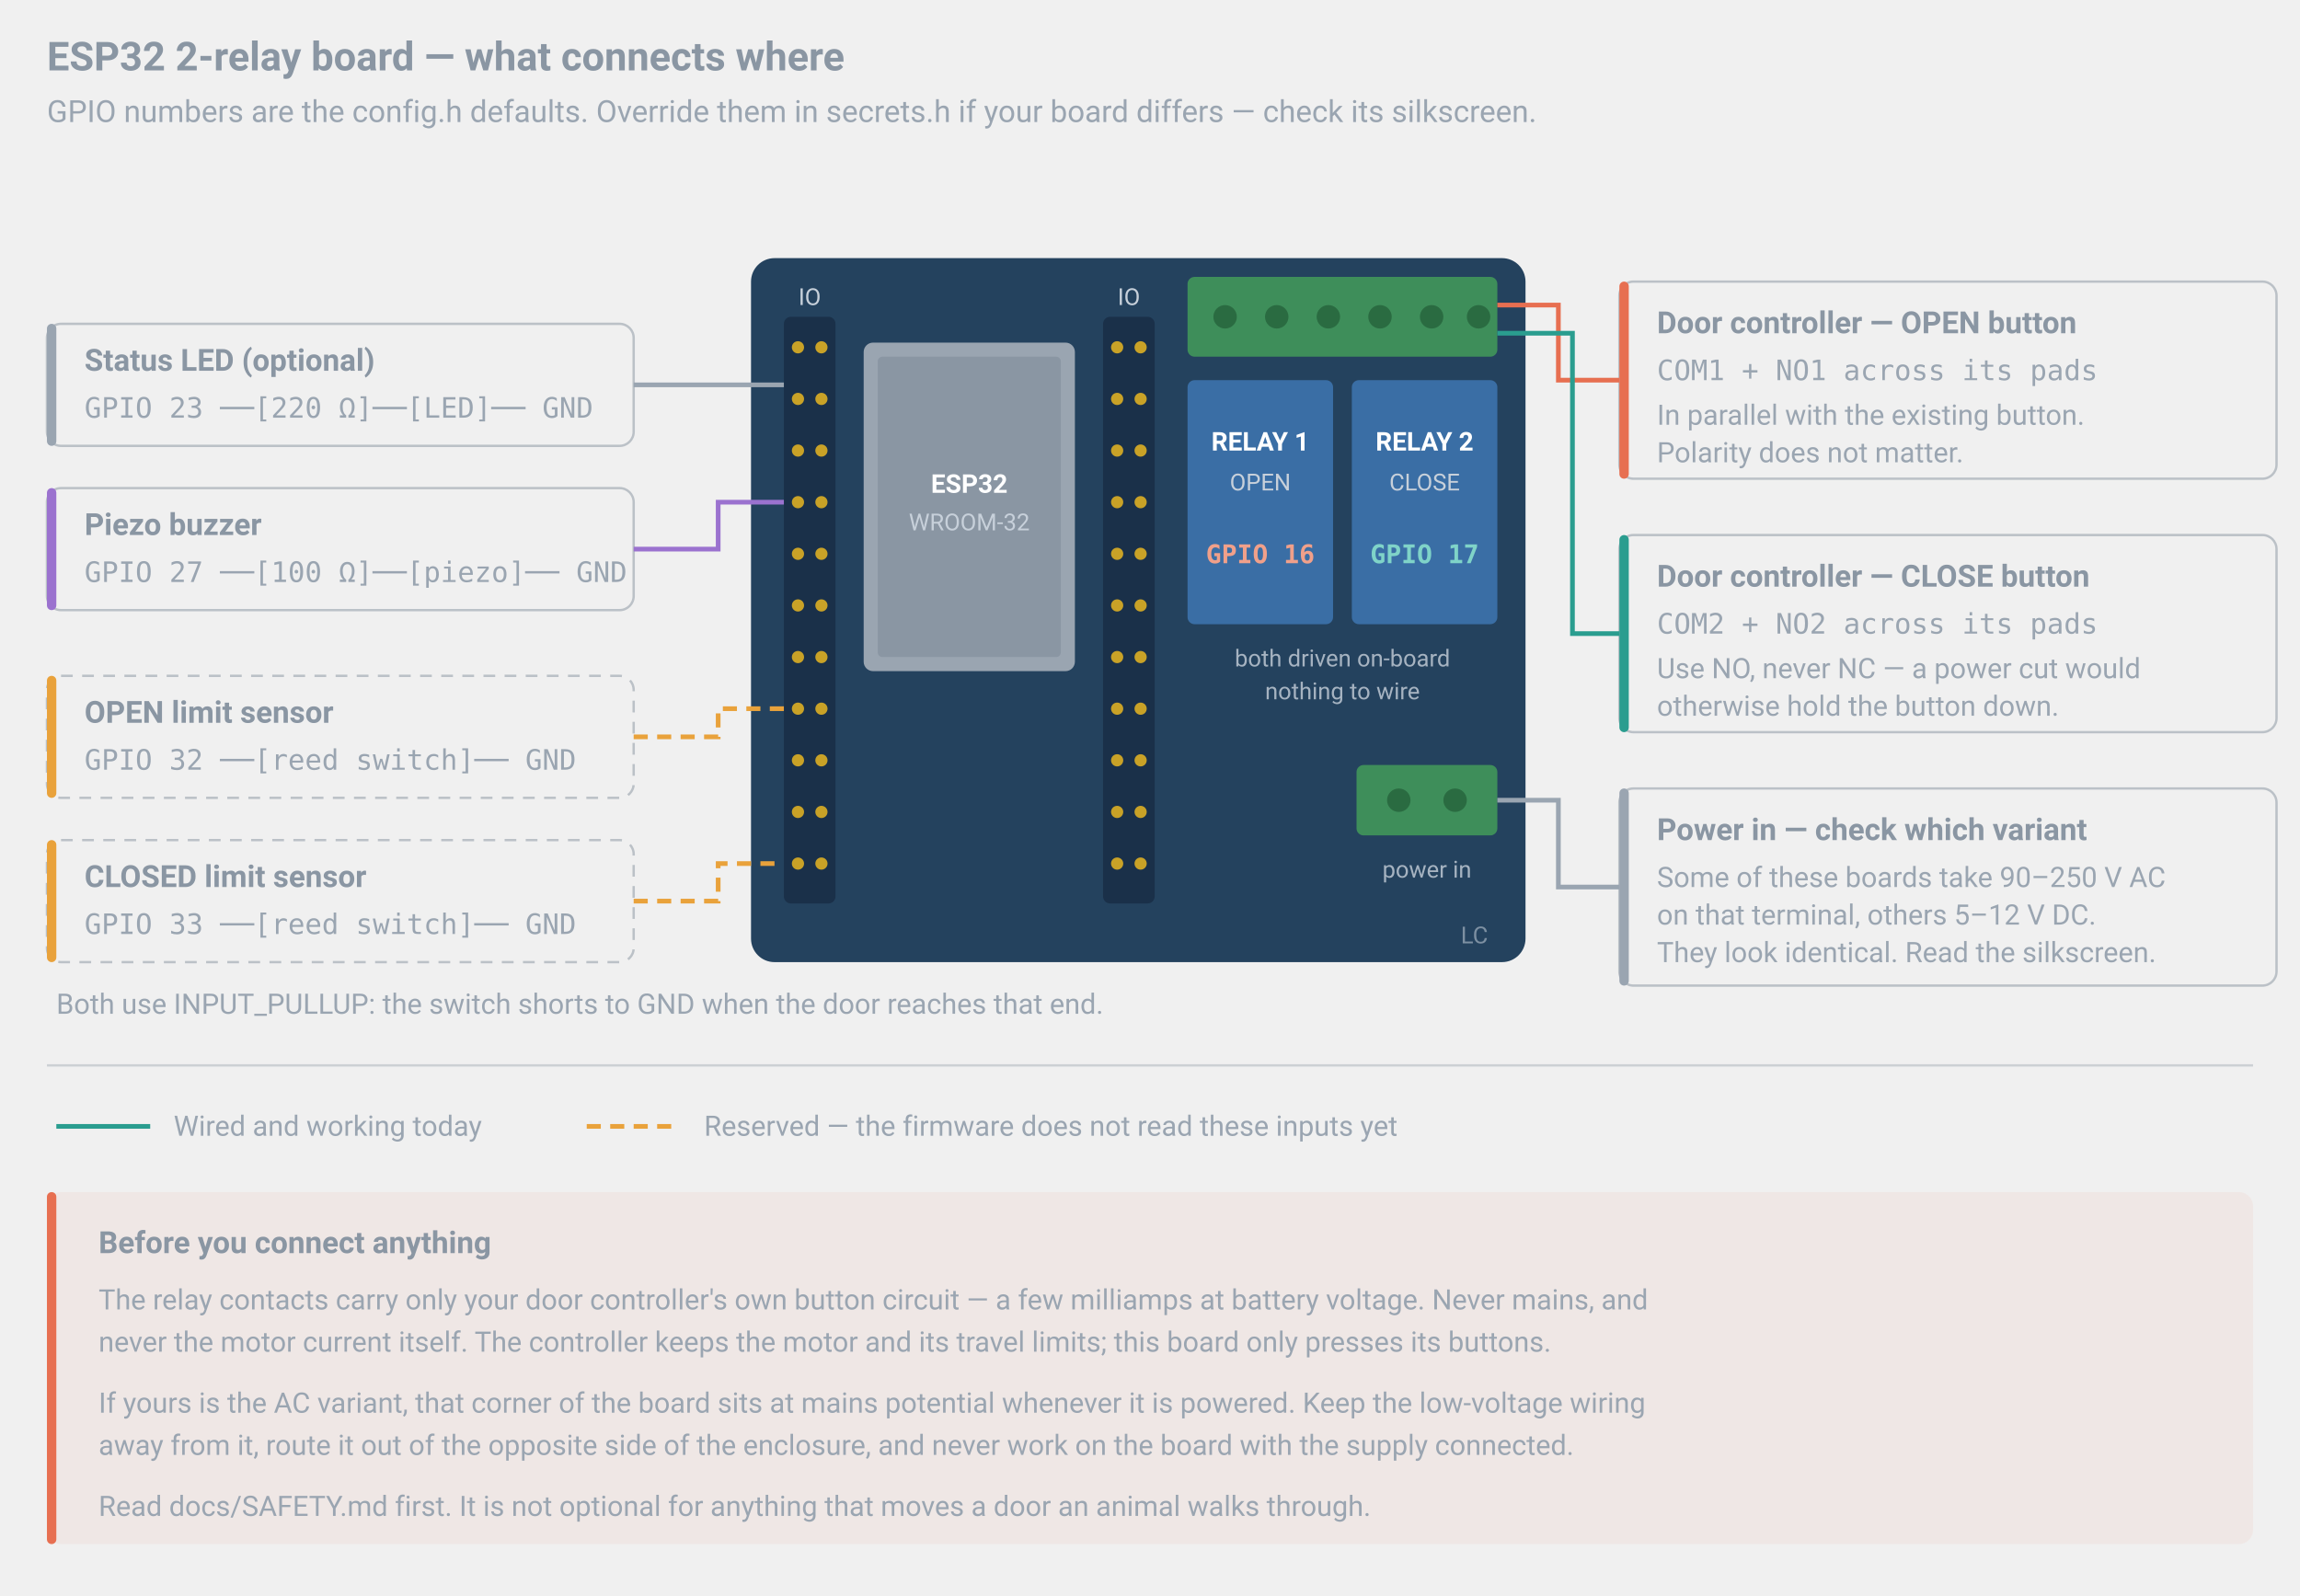
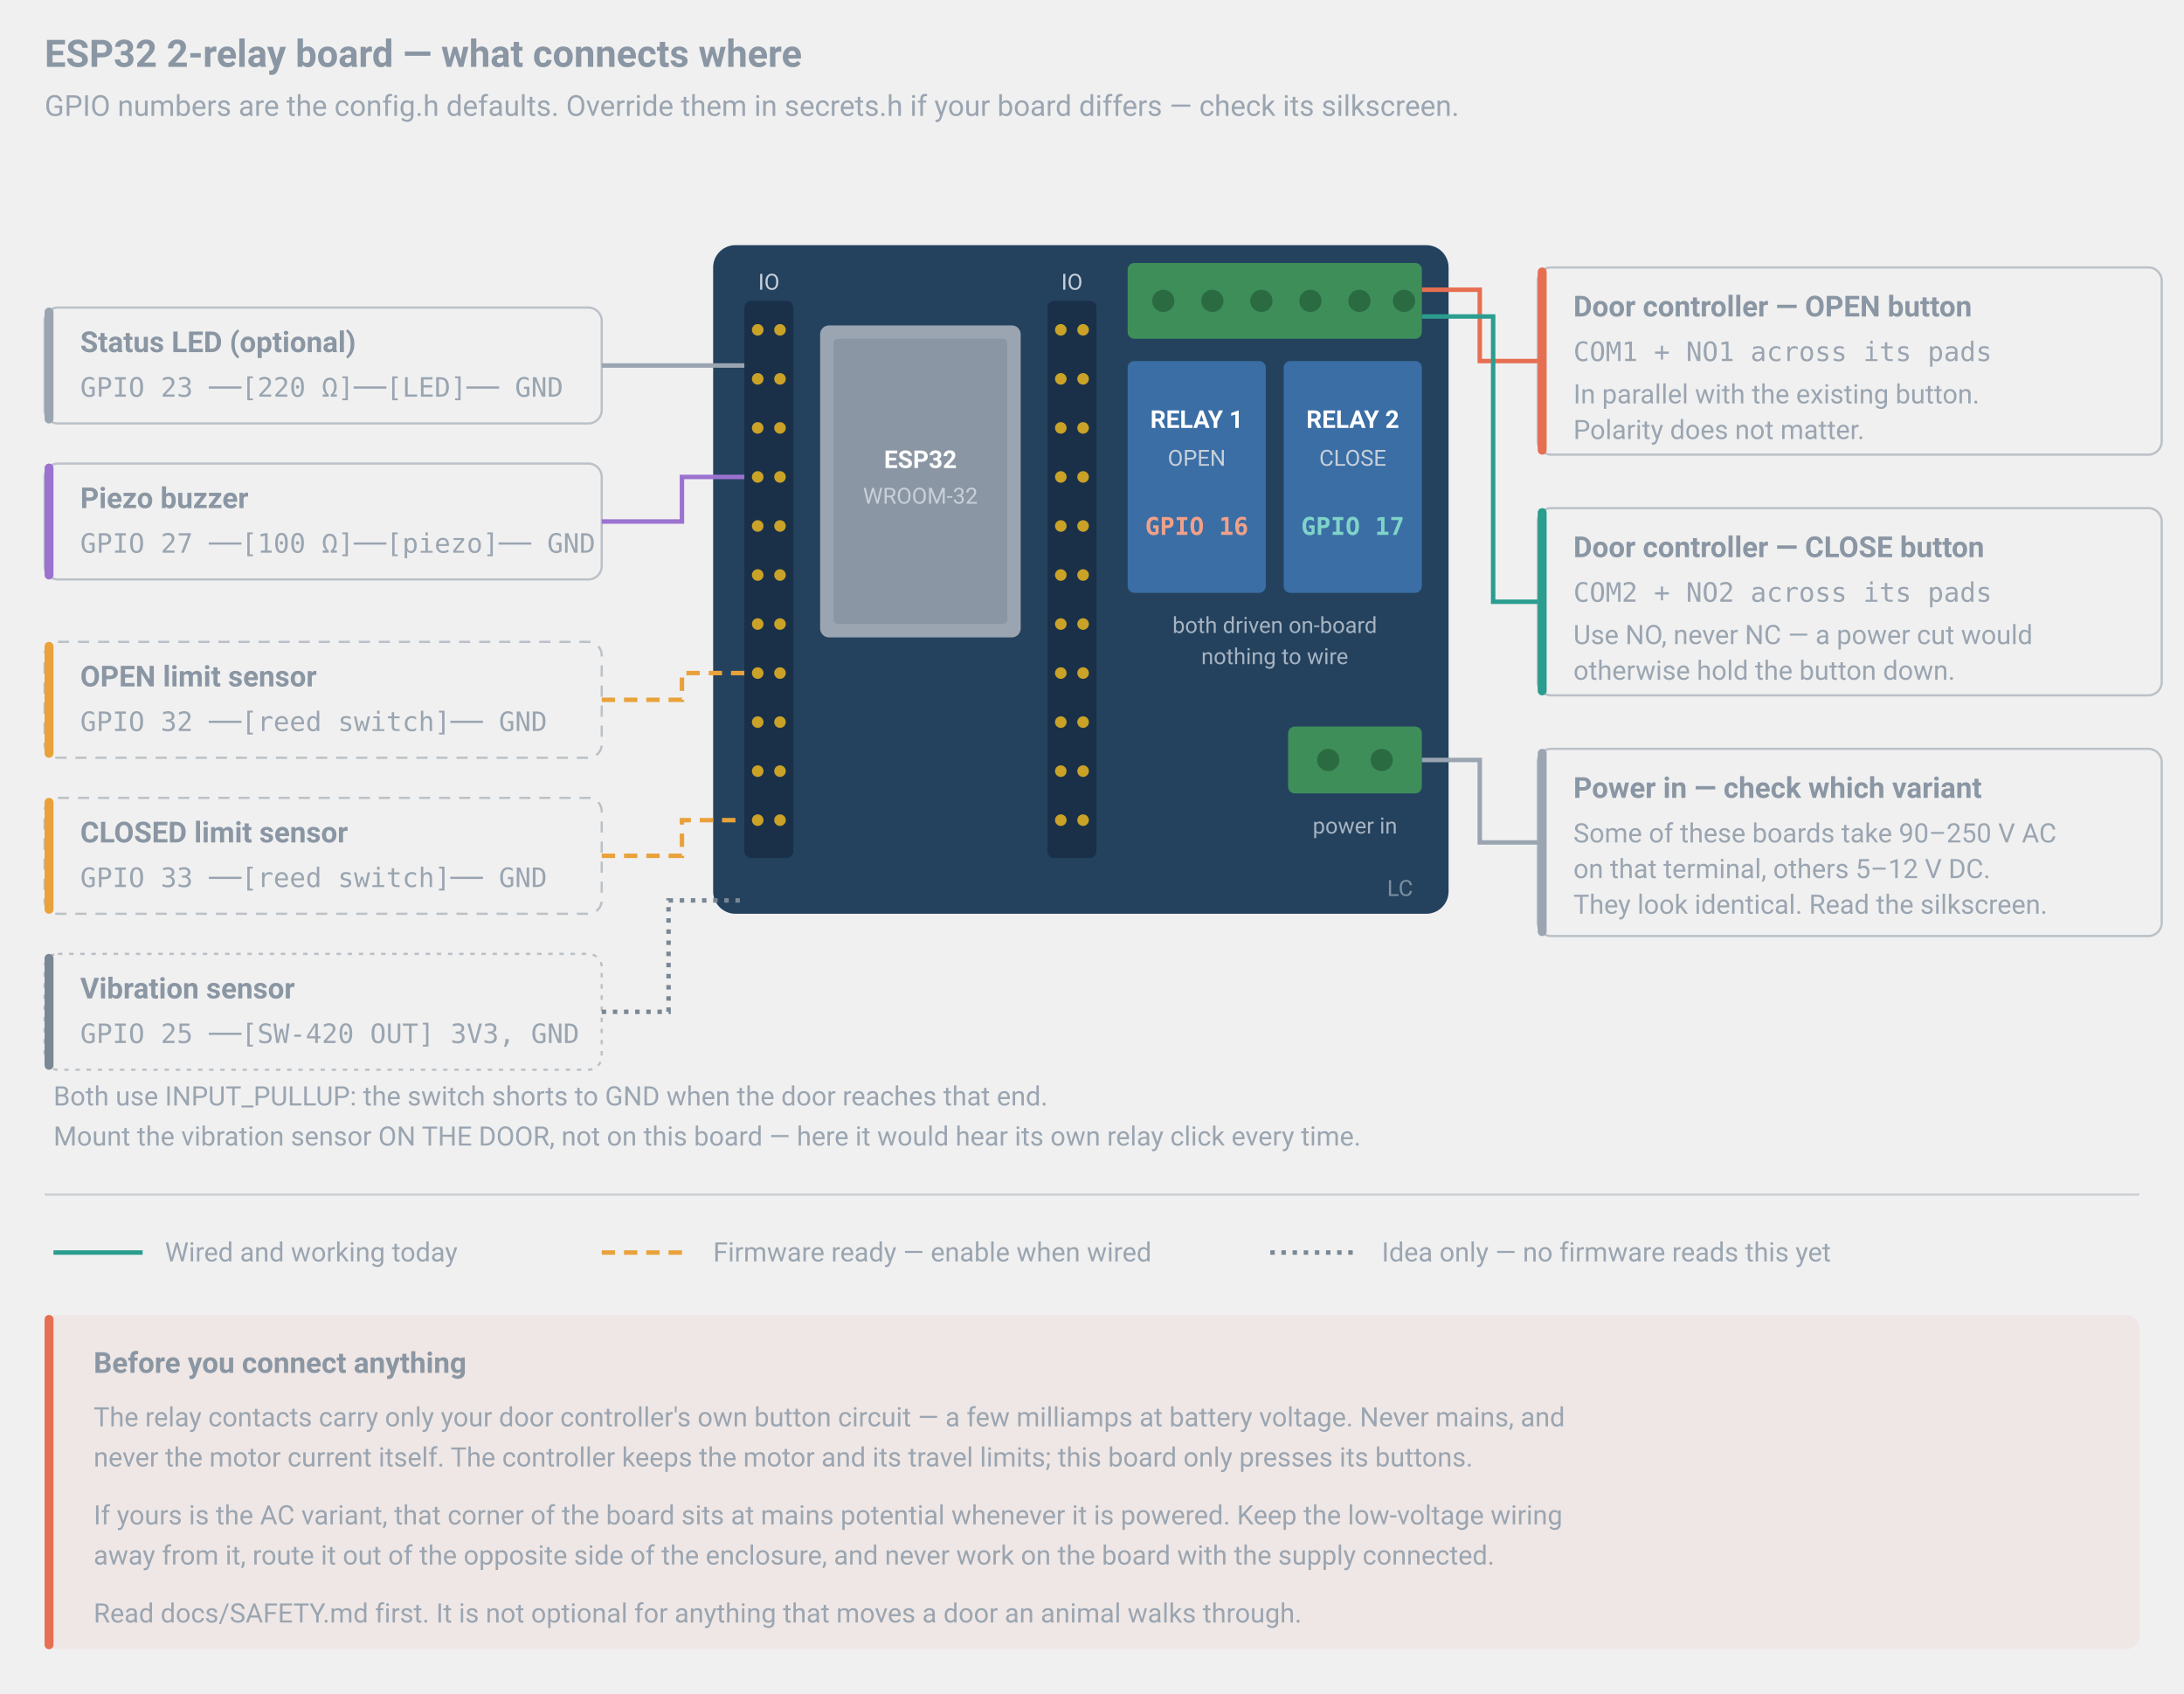
- <svg xmlns="http://www.w3.org/2000/svg" viewBox="0 0 980 680" width="980" height="680" role="img" aria-label="Wiring diagram: an ESP32 two-relay board driving a coop door controller's open and close buttons, with a piezo buzzer and two reserved limit-switch inputs">
+ <svg xmlns="http://www.w3.org/2000/svg" viewBox="0 0 980 760" width="980" height="760" role="img" aria-label="Wiring diagram: an ESP32 two-relay board driving a coop door controller's open and close buttons, with a piezo buzzer, two limit-switch inputs and a vibration sensor">
  <style>
    .h1   { font: 600 17px ui-sans-serif,-apple-system,Segoe UI,Roboto,Arial,sans-serif; fill:#8A96A3; }
    .sub  { font: 13px ui-sans-serif,-apple-system,Segoe UI,Roboto,Arial,sans-serif; fill:#9AA5B1; }
    .ttl  { font: 600 13px ui-sans-serif,-apple-system,Segoe UI,Roboto,Arial,sans-serif; fill:#8A96A3; }
    .wire { font: 12px ui-monospace,SFMono-Regular,Menlo,Consolas,monospace; fill:#9AA5B1; }
    .onbd { font: 10px ui-sans-serif,-apple-system,Segoe UI,Roboto,Arial,sans-serif; fill:#C7D0DA; }
    .onbd2{ font: 600 11px ui-sans-serif,-apple-system,Segoe UI,Roboto,Arial,sans-serif; fill:#FFFFFF; }
    .gpio { font: 600 11px ui-monospace,SFMono-Regular,Menlo,Consolas,monospace; }
    .note { font: 12px ui-sans-serif,-apple-system,Segoe UI,Roboto,Arial,sans-serif; fill:#9AA5B1; }
    .box  { fill:none; stroke:#7A8794; stroke-width:1; opacity:0.45; }
  </style>
  <text x="20" y="30" class="h1">ESP32 2-relay board — what connects where</text>
  <text x="20" y="52" class="sub">GPIO numbers are the config.h defaults. Override them in secrets.h if your board differs — check its silkscreen.</text>
  <rect x="320" y="110" width="330" height="300" rx="10" fill="#24425E" />
  <text x="634" y="402" class="onbd" text-anchor="end" opacity="0.55">LC</text>
  <rect x="334" y="135" width="22" height="250" rx="3" fill="#1A3049" />
  <rect x="470" y="135" width="22" height="250" rx="3" fill="#1A3049" />
  <g fill="#C9A227">
    <circle cx="340" cy="148" r="2.6" />
    <circle cx="350" cy="148" r="2.6" />
    <circle cx="340" cy="170" r="2.6" />
    <circle cx="350" cy="170" r="2.6" />
    <circle cx="340" cy="192" r="2.6" />
    <circle cx="350" cy="192" r="2.6" />
    <circle cx="340" cy="214" r="2.6" />
    <circle cx="350" cy="214" r="2.6" />
    <circle cx="340" cy="236" r="2.6" />
    <circle cx="350" cy="236" r="2.6" />
    <circle cx="340" cy="258" r="2.6" />
    <circle cx="350" cy="258" r="2.6" />
    <circle cx="340" cy="280" r="2.6" />
    <circle cx="350" cy="280" r="2.6" />
    <circle cx="340" cy="302" r="2.6" />
    <circle cx="350" cy="302" r="2.6" />
    <circle cx="340" cy="324" r="2.6" />
    <circle cx="350" cy="324" r="2.6" />
    <circle cx="340" cy="346" r="2.6" />
    <circle cx="350" cy="346" r="2.6" />
    <circle cx="340" cy="368" r="2.6" />
    <circle cx="350" cy="368" r="2.6" />
    <circle cx="476" cy="148" r="2.6" />
    <circle cx="486" cy="148" r="2.6" />
    <circle cx="476" cy="170" r="2.6" />
    <circle cx="486" cy="170" r="2.6" />
    <circle cx="476" cy="192" r="2.6" />
    <circle cx="486" cy="192" r="2.6" />
    <circle cx="476" cy="214" r="2.6" />
    <circle cx="486" cy="214" r="2.6" />
    <circle cx="476" cy="236" r="2.6" />
    <circle cx="486" cy="236" r="2.6" />
    <circle cx="476" cy="258" r="2.6" />
    <circle cx="486" cy="258" r="2.6" />
    <circle cx="476" cy="280" r="2.6" />
    <circle cx="486" cy="280" r="2.6" />
    <circle cx="476" cy="302" r="2.6" />
    <circle cx="486" cy="302" r="2.6" />
    <circle cx="476" cy="324" r="2.6" />
    <circle cx="486" cy="324" r="2.6" />
    <circle cx="476" cy="346" r="2.6" />
    <circle cx="486" cy="346" r="2.6" />
    <circle cx="476" cy="368" r="2.6" />
    <circle cx="486" cy="368" r="2.6" />
  </g>
  <text x="345" y="130" class="onbd" text-anchor="middle">IO</text>
  <text x="481" y="130" class="onbd" text-anchor="middle">IO</text>
  <rect x="368" y="146" width="90" height="140" rx="4" fill="#9AA5B1" />
  <rect x="374" y="152" width="78" height="128" rx="2" fill="#8A96A3" />
  <text x="413" y="210" class="onbd2" text-anchor="middle" fill="#24425E">ESP32</text>
  <text x="413" y="226" class="onbd" text-anchor="middle" fill="#24425E">WROOM-32</text>
  <rect x="506" y="118" width="132" height="34" rx="3" fill="#3E8E5A" />
  <g fill="#2A6B41">
    <circle cx="522" cy="135" r="5" />
    <circle cx="544" cy="135" r="5" />
    <circle cx="566" cy="135" r="5" />
    <circle cx="588" cy="135" r="5" />
    <circle cx="610" cy="135" r="5" />
    <circle cx="630" cy="135" r="5" />
  </g>
  <rect x="506" y="162" width="62" height="104" rx="3" fill="#3A6EA5" />
  <rect x="576" y="162" width="62" height="104" rx="3" fill="#3A6EA5" />
  <text x="537" y="192" class="onbd2" text-anchor="middle">RELAY 1</text>
  <text x="537" y="209" class="onbd" text-anchor="middle">OPEN</text>
  <text x="537" y="240" class="gpio" text-anchor="middle" fill="#F0A08A">GPIO 16</text>
  <text x="607" y="192" class="onbd2" text-anchor="middle">RELAY 2</text>
  <text x="607" y="209" class="onbd" text-anchor="middle">CLOSE</text>
  <text x="607" y="240" class="gpio" text-anchor="middle" fill="#7FD3C8">GPIO 17</text>
  <text x="572" y="284" class="onbd" text-anchor="middle" opacity="0.8">both driven on-board</text>
  <text x="572" y="298" class="onbd" text-anchor="middle" opacity="0.8">nothing to wire</text>
  <rect x="578" y="326" width="60" height="30" rx="3" fill="#3E8E5A" />
  <g fill="#2A6B41">
    <circle cx="596" cy="341" r="5" />
    <circle cx="620" cy="341" r="5" />
  </g>
  <text x="608" y="374" class="onbd" text-anchor="middle" opacity="0.8">power in</text>
  <g>
    <rect x="20" y="138" width="250" height="52" rx="6" class="box" />
    <rect x="20" y="138" width="4" height="52" rx="2" fill="#9AA5B1" />
    <text x="36" y="158" class="ttl">Status LED  (optional)</text>
    <text x="36" y="178" class="wire">GPIO 23 ──[220 Ω]──[LED]── GND</text>
    <path d="M270 164 H334" fill="none" stroke="#9AA5B1" stroke-width="2" />
  </g>
  <g>
    <rect x="20" y="208" width="250" height="52" rx="6" class="box" />
    <rect x="20" y="208" width="4" height="52" rx="2" fill="#9B72CF" />
    <text x="36" y="228" class="ttl" fill="#9B72CF">Piezo buzzer</text>
    <text x="36" y="248" class="wire">GPIO 27 ──[100 Ω]──[piezo]── GND</text>
    <path d="M270 234 H306 V214 H334" fill="none" stroke="#9B72CF" stroke-width="2" />
  </g>
  <g>
    <rect x="20" y="288" width="250" height="52" rx="6" class="box" stroke-dasharray="5 4" />
    <rect x="20" y="288" width="4" height="52" rx="2" fill="#E9A23B" />
    <text x="36" y="308" class="ttl" fill="#E9A23B">OPEN limit sensor</text>
    <text x="36" y="328" class="wire">GPIO 32 ──[reed switch]── GND</text>
    <path d="M270 314 H306 V302 H334" fill="none" stroke="#E9A23B" stroke-width="2" stroke-dasharray="6 4" />
  </g>
  <g>
    <rect x="20" y="358" width="250" height="52" rx="6" class="box" stroke-dasharray="5 4" />
    <rect x="20" y="358" width="4" height="52" rx="2" fill="#E9A23B" />
    <text x="36" y="378" class="ttl" fill="#E9A23B">CLOSED limit sensor</text>
    <text x="36" y="398" class="wire">GPIO 33 ──[reed switch]── GND</text>
    <path d="M270 384 H306 V368 H334" fill="none" stroke="#E9A23B" stroke-width="2" stroke-dasharray="6 4" />
  </g>
-   <text x="24" y="432" class="note" fill="#E9A23B">Both use INPUT_PULLUP: the switch shorts to GND when the door reaches that end.</text>
+   <g>
+     <rect x="20" y="428" width="250" height="52" rx="6" class="box" stroke-dasharray="2 3" />
+     <rect x="20" y="428" width="4" height="52" rx="2" fill="#7A8794" />
+     <text x="36" y="448" class="ttl" fill="#A9B4C0">Vibration sensor</text>
+     <text x="36" y="468" class="wire">GPIO 25 ──[SW-420 OUT]  3V3, GND</text>
+     <path d="M270 454 H300 V404 H334" fill="none" stroke="#7A8794" stroke-width="2" stroke-dasharray="2 3" />
+   </g>
+   <text x="24" y="496" class="note" fill="#E9A23B">Both use INPUT_PULLUP: the switch shorts to GND when the door reaches that end.</text>
+   <text x="24" y="514" class="note" fill="#A9B4C0">Mount the vibration sensor ON THE DOOR, not on this board — here it would hear its own relay click every time.</text>
  <g>
    <rect x="690" y="120" width="280" height="84" rx="6" class="box" />
    <rect x="690" y="120" width="4" height="84" rx="2" fill="#E76F51" />
    <text x="706" y="142" class="ttl" fill="#E76F51">Door controller — OPEN button</text>
    <text x="706" y="162" class="wire">COM1 + NO1 across its pads</text>
    <text x="706" y="181" class="note">In parallel with the existing button.</text>
    <text x="706" y="197" class="note">Polarity does not matter.</text>
    <path d="M638 130 H664 V162 H690" fill="none" stroke="#E76F51" stroke-width="2" />
  </g>
  <g>
    <rect x="690" y="228" width="280" height="84" rx="6" class="box" />
    <rect x="690" y="228" width="4" height="84" rx="2" fill="#2A9D8F" />
    <text x="706" y="250" class="ttl" fill="#2A9D8F">Door controller — CLOSE button</text>
    <text x="706" y="270" class="wire">COM2 + NO2 across its pads</text>
    <text x="706" y="289" class="note">Use NO, never NC — a power cut would</text>
    <text x="706" y="305" class="note">otherwise hold the button down.</text>
    <path d="M638 142 H670 V270 H690" fill="none" stroke="#2A9D8F" stroke-width="2" />
  </g>
  <g>
    <rect x="690" y="336" width="280" height="84" rx="6" class="box" />
    <rect x="690" y="336" width="4" height="84" rx="2" fill="#9AA5B1" />
    <text x="706" y="358" class="ttl">Power in — check which variant</text>
    <text x="706" y="378" class="note">Some of these boards take 90–250 V AC</text>
    <text x="706" y="394" class="note">on that terminal, others 5–12 V DC.</text>
    <text x="706" y="410" class="note">They look identical. Read the silkscreen.</text>
    <path d="M638 341 H664 V378 H690" fill="none" stroke="#9AA5B1" stroke-width="2" />
  </g>
-   <line x1="20" y1="454" x2="960" y2="454" stroke="#7A8794" stroke-width="1" opacity="0.3" />
-   <path d="M24 480 H64" fill="none" stroke="#2A9D8F" stroke-width="2" />
-   <text x="74" y="484" class="note">Wired and working today</text>
-   <path d="M250 480 H290" fill="none" stroke="#E9A23B" stroke-width="2" stroke-dasharray="6 4" />
-   <text x="300" y="484" class="note" fill="#E9A23B">Reserved — the firmware does not read these inputs yet</text>
-   <rect x="20" y="508" width="940" height="150" rx="6" fill="#E76F51" opacity="0.07" />
-   <rect x="20" y="508" width="4" height="150" rx="2" fill="#E76F51" />
-   <text x="42" y="534" class="ttl" fill="#E76F51">Before you connect anything</text>
-   <text x="42" y="558" class="note">The relay contacts carry only your door controller's own button circuit — a few milliamps at battery voltage. Never mains, and</text>
-   <text x="42" y="576" class="note">never the motor current itself. The controller keeps the motor and its travel limits; this board only presses its buttons.</text>
-   <text x="42" y="602" class="note">If yours is the AC variant, that corner of the board sits at mains potential whenever it is powered. Keep the low-voltage wiring</text>
-   <text x="42" y="620" class="note">away from it, route it out of the opposite side of the enclosure, and never work on the board with the supply connected.</text>
-   <text x="42" y="646" class="note">Read docs/SAFETY.md first. It is not optional for anything that moves a door an animal walks through.</text>
+   <line x1="20" y1="536" x2="960" y2="536" stroke="#7A8794" stroke-width="1" opacity="0.3" />
+   <path d="M24 562 H64" fill="none" stroke="#2A9D8F" stroke-width="2" />
+   <text x="74" y="566" class="note">Wired and working today</text>
+   <path d="M270 562 H310" fill="none" stroke="#E9A23B" stroke-width="2" stroke-dasharray="6 4" />
+   <text x="320" y="566" class="note" fill="#E9A23B">Firmware ready — enable when wired</text>
+   <path d="M570 562 H610" fill="none" stroke="#7A8794" stroke-width="2" stroke-dasharray="2 3" />
+   <text x="620" y="566" class="note" fill="#A9B4C0">Idea only — no firmware reads this yet</text>
+   <rect x="20" y="590" width="940" height="150" rx="6" fill="#E76F51" opacity="0.07" />
+   <rect x="20" y="590" width="4" height="150" rx="2" fill="#E76F51" />
+   <text x="42" y="616" class="ttl" fill="#E76F51">Before you connect anything</text>
+   <text x="42" y="640" class="note">The relay contacts carry only your door controller's own button circuit — a few milliamps at battery voltage. Never mains, and</text>
+   <text x="42" y="658" class="note">never the motor current itself. The controller keeps the motor and its travel limits; this board only presses its buttons.</text>
+   <text x="42" y="684" class="note">If yours is the AC variant, that corner of the board sits at mains potential whenever it is powered. Keep the low-voltage wiring</text>
+   <text x="42" y="702" class="note">away from it, route it out of the opposite side of the enclosure, and never work on the board with the supply connected.</text>
+   <text x="42" y="728" class="note">Read docs/SAFETY.md first. It is not optional for anything that moves a door an animal walks through.</text>
</svg>
